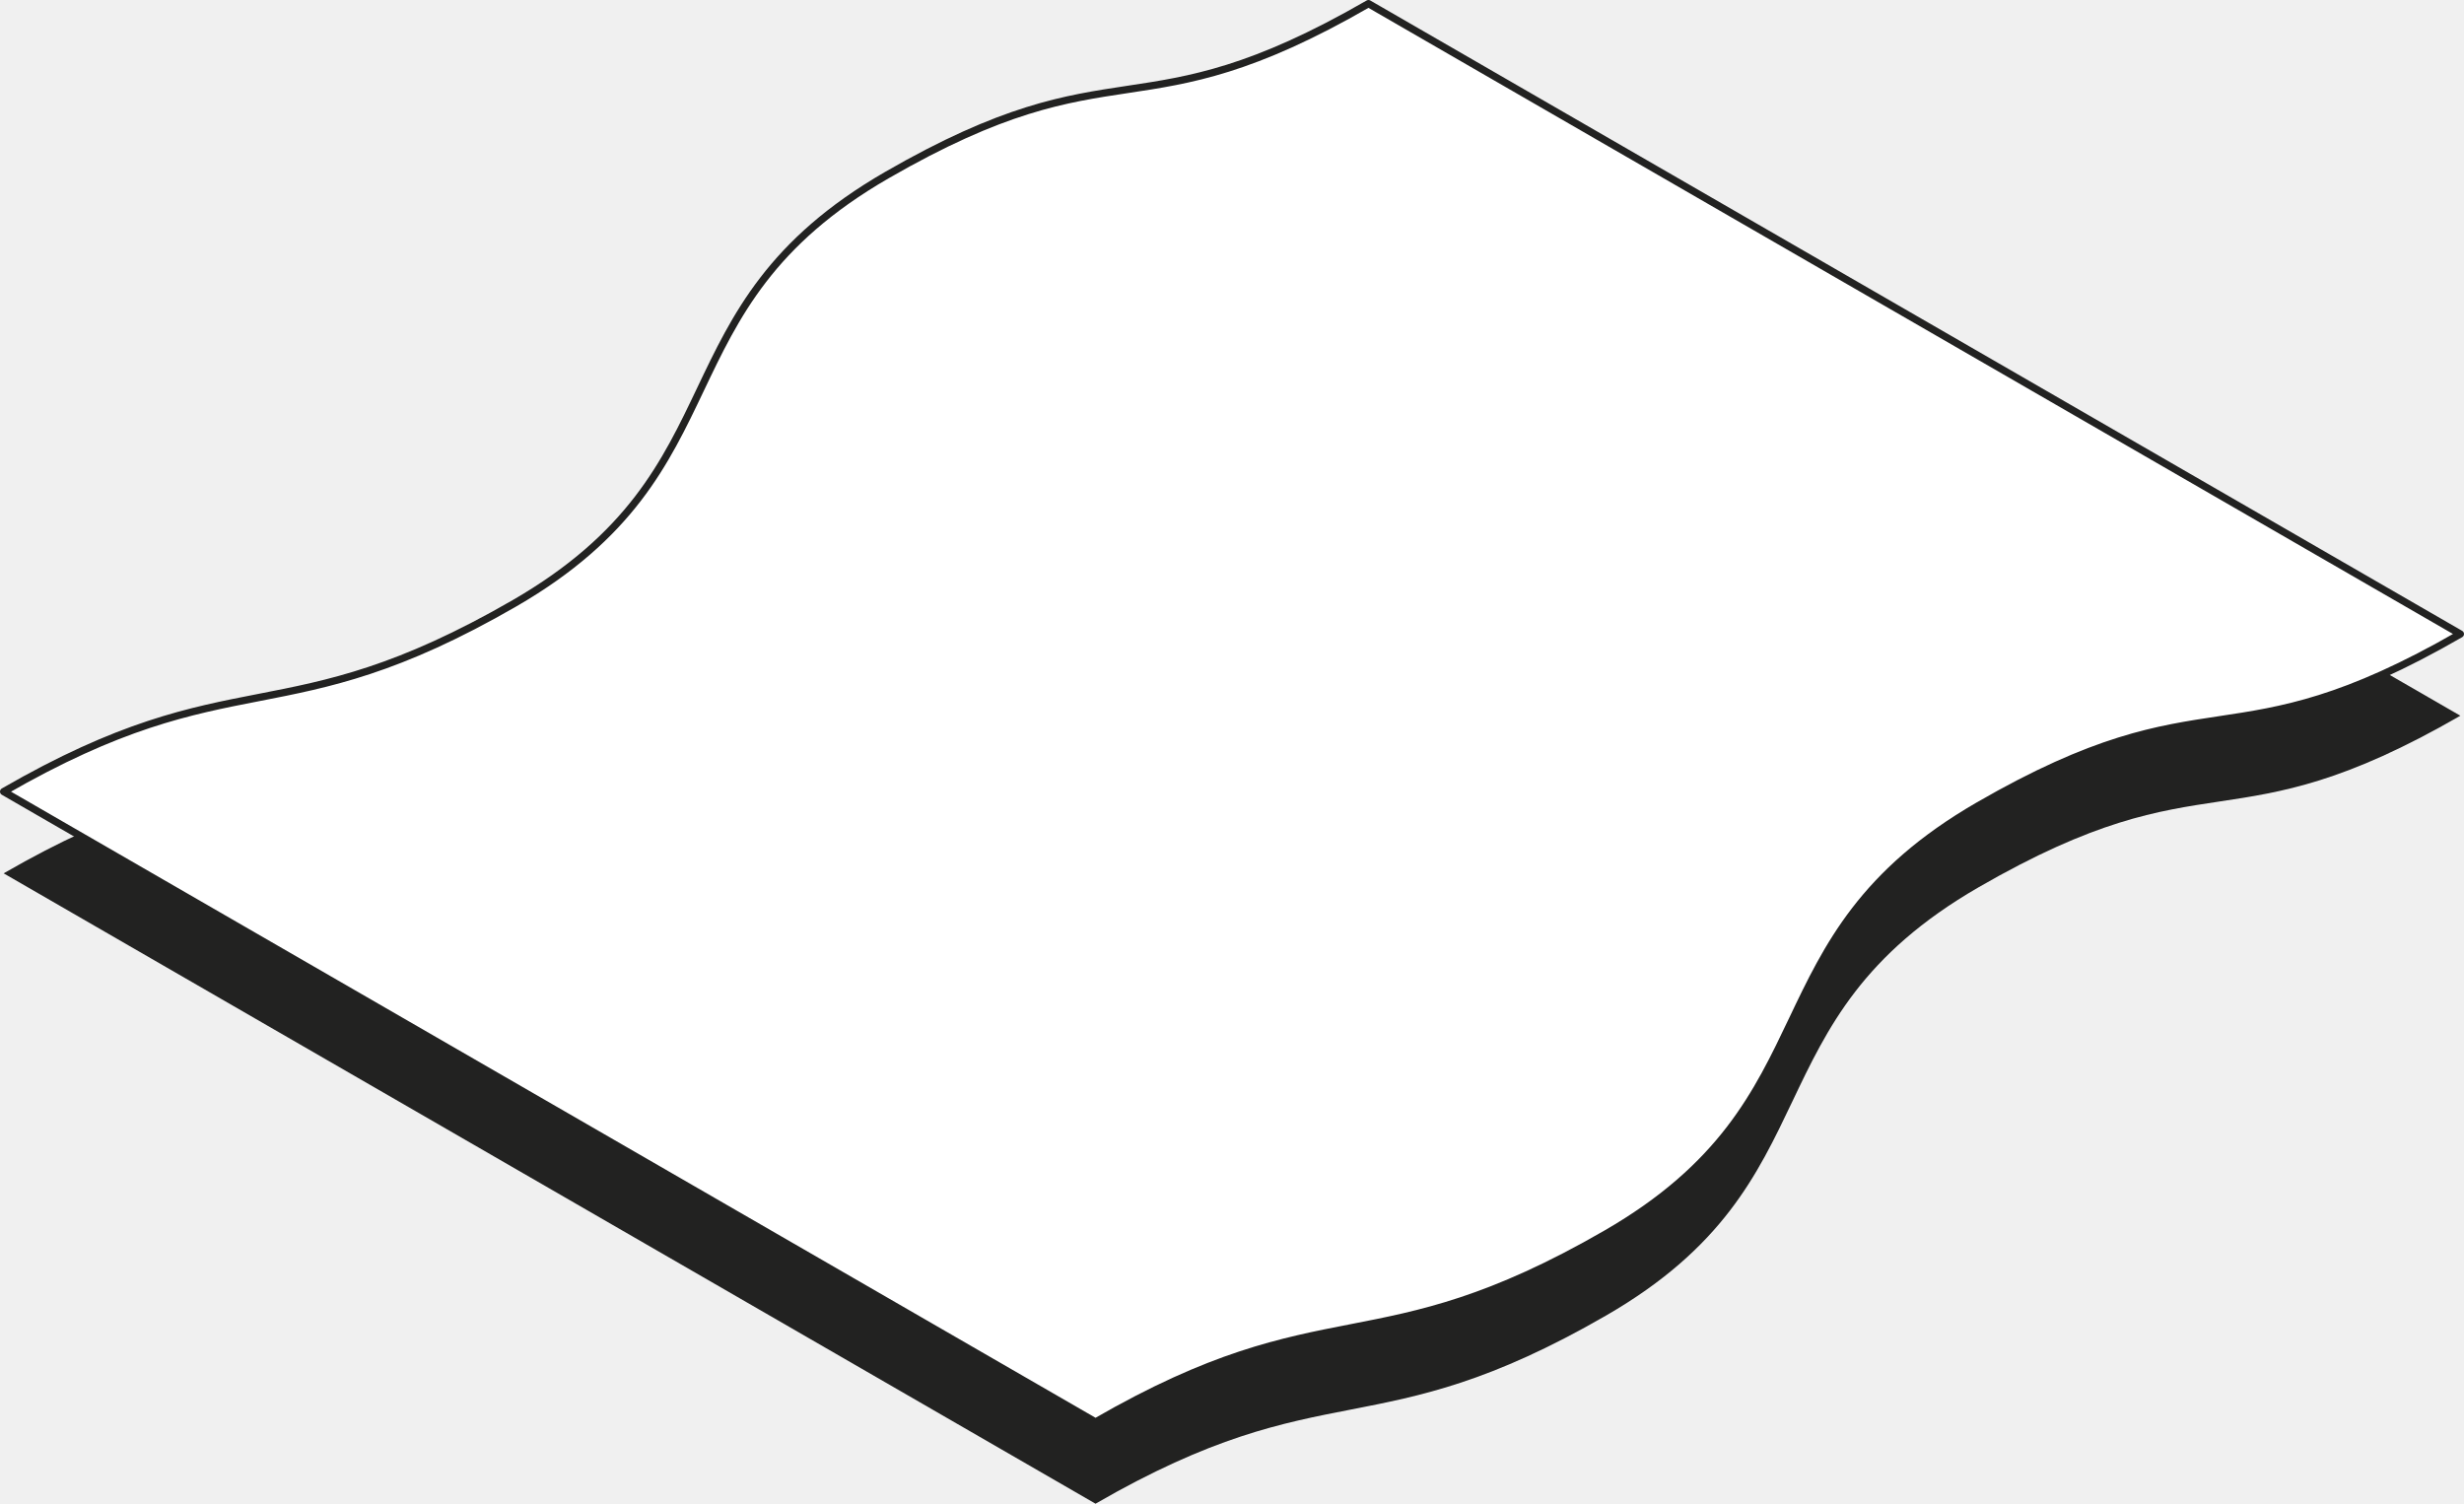
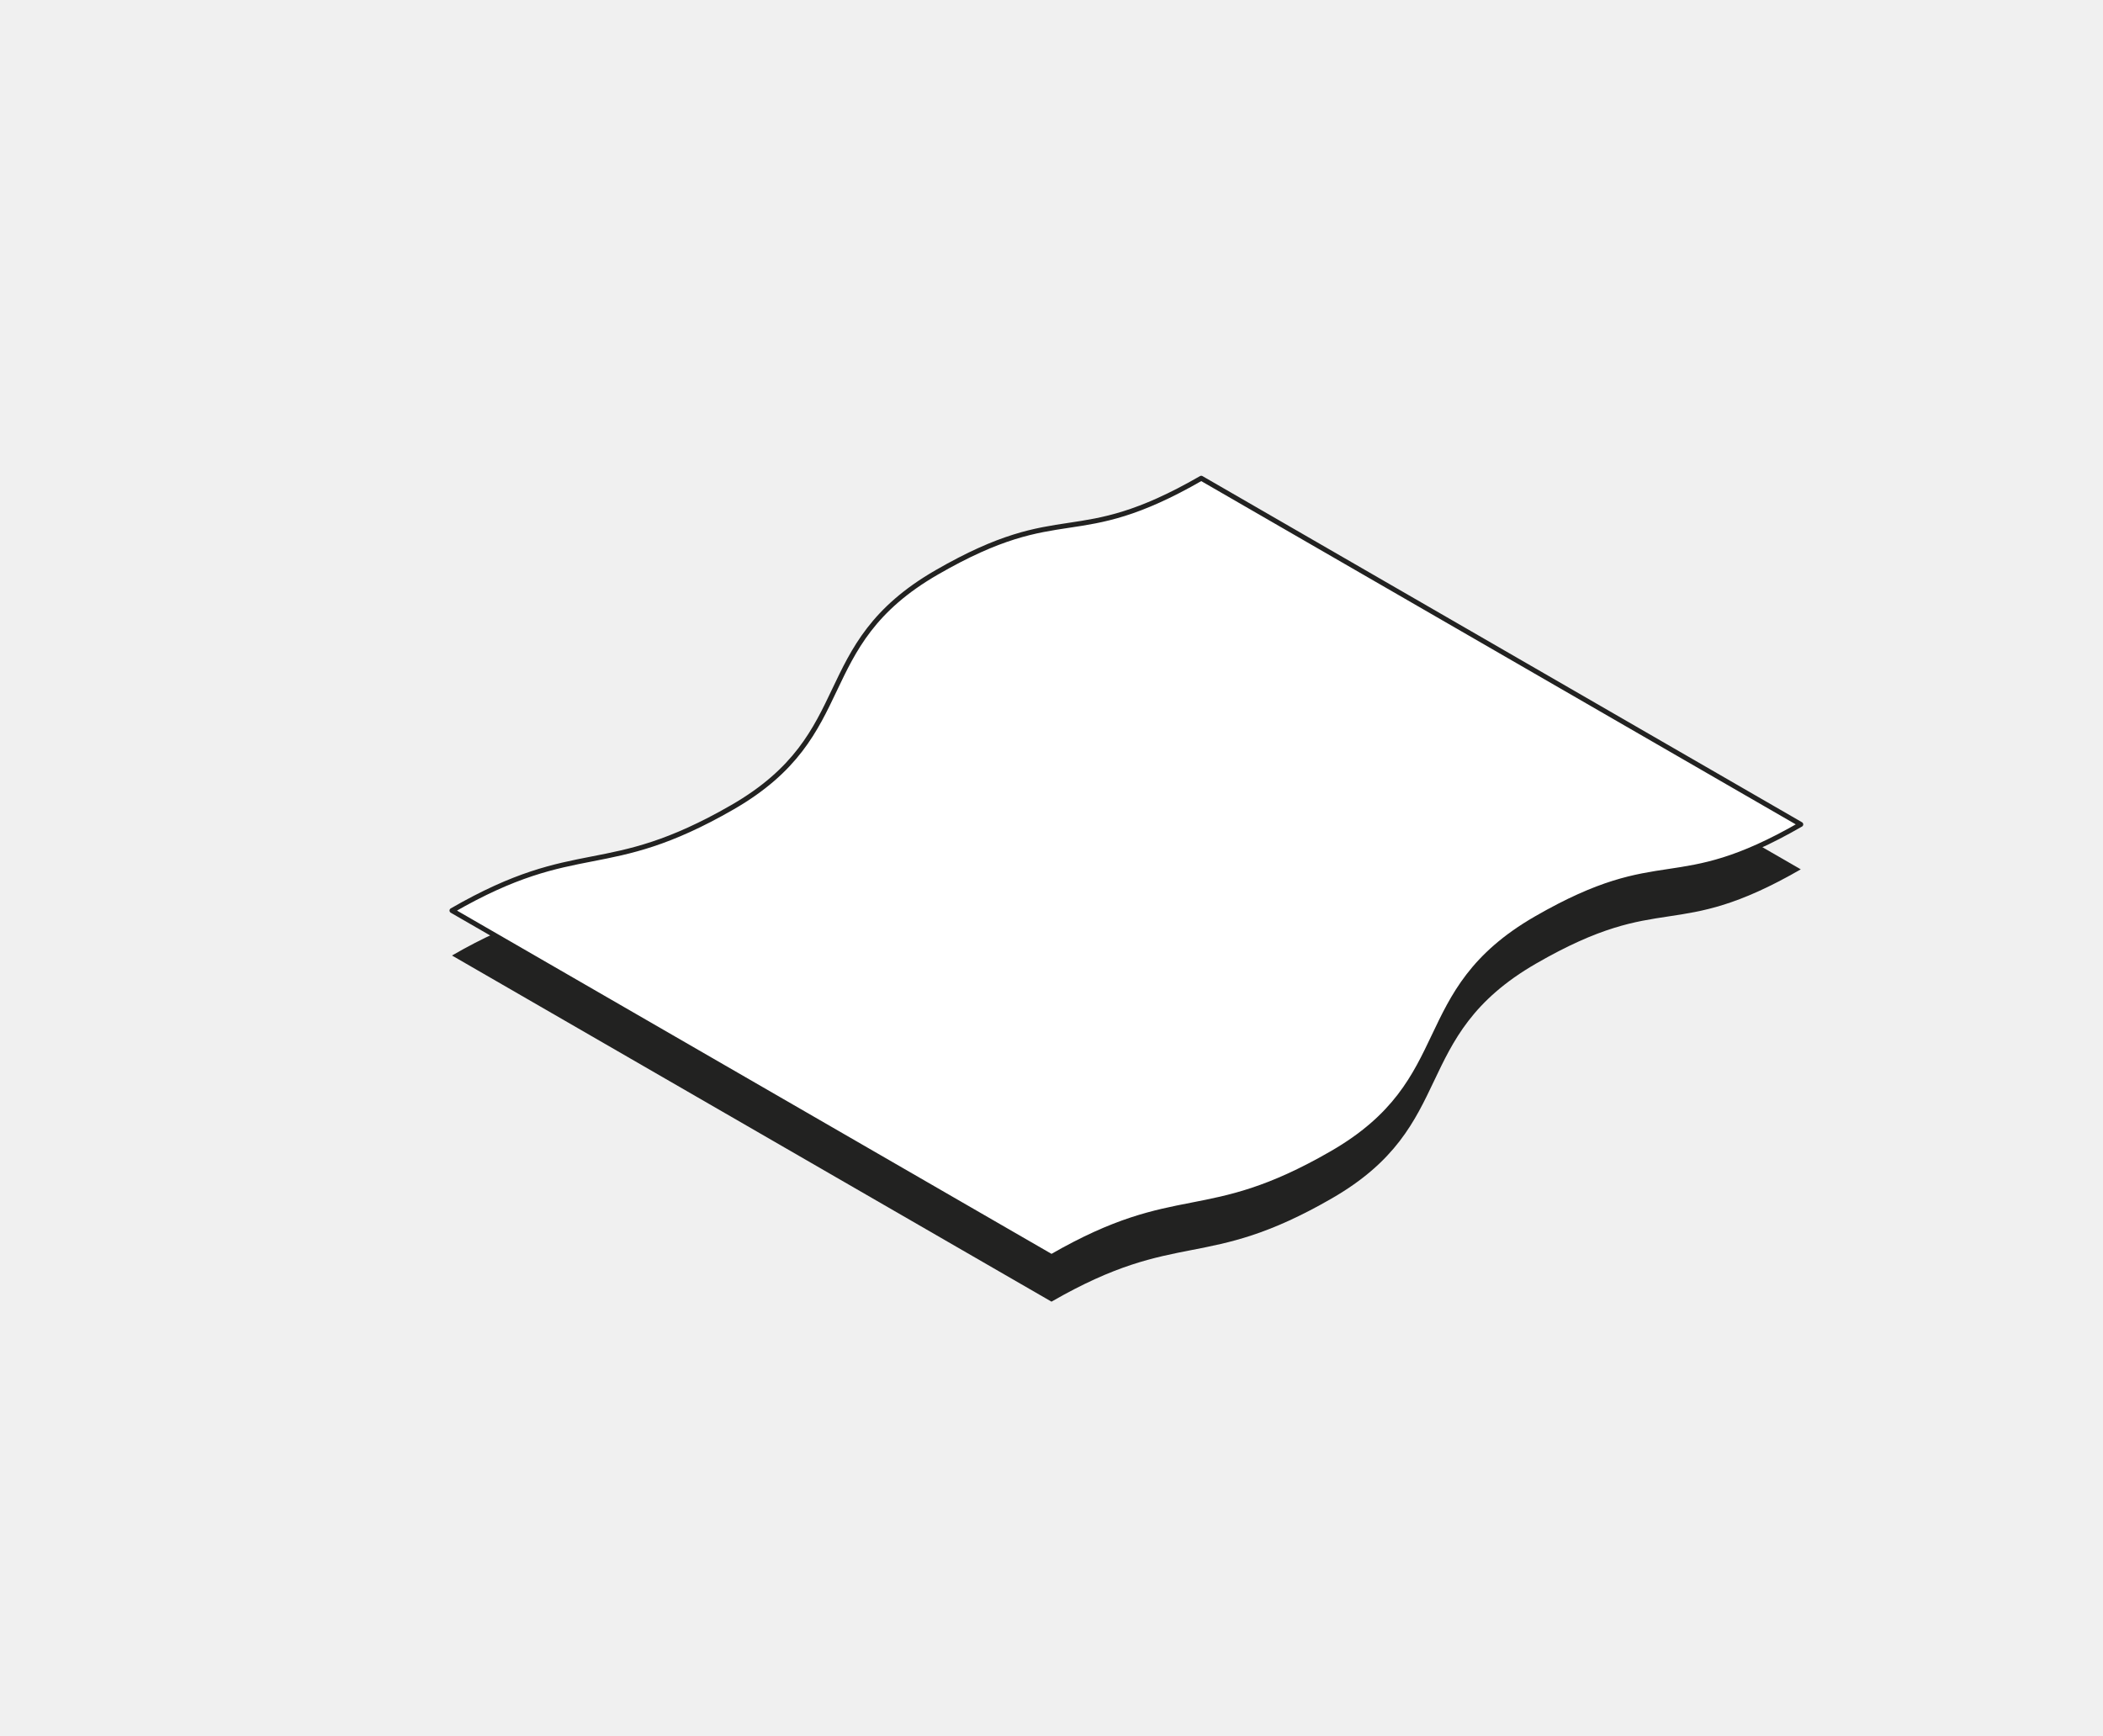
- <svg xmlns="http://www.w3.org/2000/svg" version="1.1" x="0px" y="0px" width="675.081px" height="411.985px" viewBox="0 0 675.081 411.985" style="enable-background:new 0 0 675.081 411.985;" xml:space="preserve">
-   <g id="Flag">
-     <g id="Flag_1_">
-       <path style="fill:#222221;" d="M374.931,23.388c-63.646,36.747-68.357,10.262-132.002,47.007    c-63.645,36.747-38.355,80.55-102,117.297C77.287,224.436,64.643,202.533,1,239.279l299.151,172.707    c63.642-36.744,76.287-14.842,139.93-51.586c63.645-36.744,38.354-80.551,101.998-117.297    c63.645-36.747,68.356-10.262,132.002-47.008L374.931,23.388z" />
-       <path style="fill:#FFFFFF;stroke:#222221;stroke-width:2;stroke-linecap:round;stroke-linejoin:round;stroke-miterlimit:10;" d="    M374.931,1c-63.646,36.746-68.357,10.262-132.002,47.007c-63.645,36.747-38.355,80.55-102,117.296    C77.287,202.046,64.643,180.144,1,216.891l299.151,172.707c63.642-36.744,76.287-14.842,139.93-51.586    c63.645-36.744,38.354-80.551,101.998-117.295c63.645-36.749,68.356-10.264,132.002-47.01L374.931,1z" />
+ <svg xmlns="http://www.w3.org/2000/svg" version="1.1" x="0px" y="0px" width="846.8px" height="698.8px" viewBox="0 0 846.8 698.8" style="enable-background:new 0 0 846.8 698.8;" xml:space="preserve">
+   <style type="text/css">
+ 
+ 	.st0{fill:#222221;stroke:#222221;stroke-width:2;stroke-linecap:round;stroke-linejoin:round;stroke-miterlimit:10;}
+ 	.st1{fill:none;stroke:#222221;stroke-width:2;stroke-linecap:round;stroke-linejoin:round;stroke-miterlimit:10;}
+ 	.st2{fill:#FFFFFF;stroke:#222221;stroke-width:2;stroke-linecap:round;stroke-linejoin:round;stroke-miterlimit:10;}
+ 	.st3{fill:#222221;}
+ 	.st4{display:inline;}
+ 	.st5{display:none;}
+ 
+ </style>
+   <g id="Ladder_1_" class="st5">
+     <g id="Ladder" class="st4">
+       <line class="st1" x1="363" y1="662.9" x2="363" y2="105.5" />
+       <line class="st1" x1="483.7" y1="593.3" x2="483.7" y2="35.8" />
+       <line class="st1" x1="363" y1="175.2" x2="483.7" y2="105.5" />
+       <line class="st1" x1="363" y1="244.9" x2="483.7" y2="175.2" />
+       <line class="st1" x1="363" y1="314.6" x2="483.7" y2="244.9" />
+       <line class="st1" x1="363" y1="384.2" x2="483.7" y2="314.6" />
+       <line class="st1" x1="363" y1="453.9" x2="483.7" y2="384.2" />
+       <line class="st1" x1="363" y1="523.6" x2="483.7" y2="453.9" />
+       <line class="st1" x1="363.1" y1="593.3" x2="483.7" y2="523.6" />
    </g>
  </g>
-   <g id="Layer_1">
- </g>
+   <g id="Files_1_" class="st5">
+     <g id="Files" class="st4">
+       <polygon class="st2" points="363,349.4 664.8,523.6 664.8,314.5 363.1,140.4   " />
+       <polygon class="st2" points="302.7,384.2 604.4,558.4 604.4,349.4 302.7,175.2   " />
+       <polygon class="st2" points="242.4,419.1 544.1,593.3 544.1,384.2 242.4,210   " />
+     </g>
+   </g>
+   <g id="Wide_Stairs_1_" class="st5">
+     <g id="Wide_Stairs" class="st4">
+       <polygon class="st2" points="121.7,419.1 604.4,140.4 664.8,175.2 182,453.9   " />
+       <polygon class="st0" points="182,453.9 182,523.6 664.8,244.9 664.8,175.2   " />
+       <polygon class="st2" points="182,523.6 664.8,244.9 725.1,279.7 242.4,558.4   " />
+       <polygon class="st0" points="242.4,558.4 242.4,628.1 725.1,349.4 725.1,279.7   " />
+     </g>
+   </g>
+   <g id="Bricks_1_" class="st5">
+     <g id="Bricks" class="st4">
+       <polygon class="st2" points="242.4,628.1 242.4,488.7 483.8,349.4 483.8,488.7   " />
+       <polygon class="st2" points="363,419.1 363,279.7 604.4,140.4 604.4,279.7   " />
+       <polygon class="st2" points="242.4,349.4 242.4,210 483.7,70.7 483.7,210   " />
+     </g>
+   </g>
+   <g id="Boxes_1_" class="st5">
+     <g id="Boxes" class="st4">
+       <g>
+         <polygon class="st2" points="242.4,419.1 121.7,349.4 121.7,279.7 242.4,349.4    " />
+         <polygon class="st0" points="242.4,349.4 423.4,244.9 302.7,175.2 121.7,279.7    " />
+         <polygon class="st2" points="242.4,419.1 242.4,349.4 423.4,244.9 423.4,314.6    " />
+       </g>
+       <g>
+         <polygon class="st2" points="242.4,349.4 121.7,279.7 121.7,210 242.4,279.7    " />
+         <polygon class="st2" points="242.4,279.7 423.4,175.2 302.7,105.5 121.7,210    " />
+         <polygon class="st2" points="242.4,349.4 242.4,279.7 423.4,175.2 423.4,244.9    " />
+       </g>
+       <g>
+         <polygon class="st2" points="363.1,488.8 242.4,419.1 242.4,349.4 363.1,419.1    " />
+         <polygon class="st0" points="363,419.1 544.1,314.6 423.4,244.9 242.4,349.4    " />
+         <polygon class="st2" points="363,488.7 363,419.1 544.1,314.6 544.1,384.2    " />
+       </g>
+       <g>
+         <polygon class="st2" points="363.1,419.1 242.4,349.4 242.4,279.7 363.1,349.4    " />
+         <polygon class="st2" points="363,349.4 544.1,244.9 423.4,175.2 242.4,279.7    " />
+         <polygon class="st0" points="363,419.1 363,349.4 544.1,244.9 544.1,314.6    " />
+       </g>
+       <g>
+         <polygon class="st2" points="483.7,558.4 363.1,488.8 363.1,419.1 483.7,488.7    " />
+         <polygon class="st2" points="483.7,488.8 664.8,384.2 544.1,314.6 363,419.1    " />
+         <polygon class="st0" points="483.7,558.4 483.7,488.7 664.8,384.2 664.8,453.9    " />
+       </g>
+     </g>
+   </g>
+   <g id="Pillar_1_" class="st5">
+     <g id="Pillar" class="st4">
+       <polygon class="st2" points="423.4,593.3 302.7,523.6 302.7,175.2 423.4,244.9   " />
+       <polygon class="st0" points="423.4,593.3 544.1,523.6 544.1,175.2 423.4,244.9   " />
+       <polygon class="st2" points="423.4,105.5 544.1,175.2 423.4,244.9 302.7,175.2   " />
+       <path class="st2" d="M483.7,378.1c-20.4-40.5-60.3-36-60.3-36l0,251.1l120.7-69.7v-79.4C507.5,441.1,504.1,418.6,483.7,378.1" />
+     </g>
+   </g>
+   <g id="Flag_1_">
+     <g id="Flag">
+       <path class="st3" d="M483.7,210.7c-51.4,29.6-55.2,8.3-106.5,37.9c-51.4,29.6-30.9,65-82.3,94.6c-51.4,29.6-61.6,12-112.9,41.6    l241.4,139.4c51.4-29.6,61.6-12,112.9-41.6c51.4-29.6,30.9-65,82.3-94.6c51.4-29.6,55.2-8.3,106.5-37.9L483.7,210.7z" />
+       <path class="st2" d="M483.7,192.6c-51.4,29.6-55.2,8.3-106.5,37.9c-51.4,29.6-30.9,65-82.3,94.6c-51.4,29.6-61.6,12-112.9,41.6    l241.4,139.4c51.4-29.6,61.6-12,112.9-41.6c51.4-29.6,30.9-65,82.3-94.6c51.4-29.6,55.2-8.3,106.5-37.9L483.7,192.6z" />
+     </g>
+   </g>
+   <g id="Beam_1_" class="st5">
+     <g id="Beam" class="st4">
+       <polygon class="st2" points="61.3,662.9 1,628.1 1,558.4 61.3,593.3   " />
+       <polygon class="st2" points="1,558.4 61.3,593.3 845.8,140.4 785.4,105.5   " />
+       <polygon class="st2" points="61.3,662.9 61.3,593.3 845.8,140.4 845.8,210   " />
+     </g>
+   </g>
+   <g id="Wall_1_" class="st5">
+     <g id="Wall" class="st4">
+       <polygon class="st0" points="725.1,697.8 785.5,662.9 785.5,384.2 725.1,419.1   " />
+       <polygon class="st2" points="785.5,384.2 725.1,419.1 121.7,70.7 182,35.8   " />
+       <polygon class="st2" points="725.1,419.1 121.7,70.7 121.7,349.4 725.1,697.8   " />
+     </g>
+   </g>
+   <g id="Stairs_1_" class="st5">
+     <g id="Stairs" class="st4">
+       <polygon class="st2" points="182,140.4 423.4,1 483.7,35.8 242.3,175.2   " />
+       <polygon class="st0" points="242.3,175.2 483.7,35.8 483.7,105.5 242.3,244.9   " />
+       <polygon class="st2" points="242.3,244.9 483.7,105.5 544,140.4 302.7,279.7   " />
+       <polygon class="st0" points="302.7,279.7 544,140.4 544,210 302.7,349.4   " />
+       <polygon class="st2" points="302.7,349.4 544.1,210 604.4,244.9 363,384.2   " />
+       <polygon class="st0" points="363,384.2 604.4,244.9 604.4,314.6 363,453.9   " />
+       <polygon class="st2" points="363,453.9 604.4,314.6 664.7,349.4 423.4,488.8   " />
+       <polygon class="st0" points="423.4,488.7 664.7,349.4 664.7,419.1 423.4,558.4   " />
+       <polygon class="st2" points="423.4,558.4 664.8,419.1 725.1,453.9 483.7,593.3   " />
+       <polygon class="st0" points="483.7,593.3 725.1,453.9 725.1,523.6 483.7,662.9   " />
+       <polyline class="st2" points="182,140.4 242.3,175.2 242.3,244.9 302.7,279.7 302.7,349.4 363,384.2 363,453.9 423.4,488.8     423.4,558.4 483.7,593.3 483.7,662.9 182,488.8 182,140.4   " />
+     </g>
+   </g>
+   <g id="Floor_1_" class="st5">
+     <g id="Floor" class="st4">
+       <polygon class="st2" points="363.1,523.6 121.7,384.2 121.7,349.4 363.1,488.8   " />
+       <polygon class="st0" points="363.1,523.6 725.1,314.6 725.1,279.7 363,488.8   " />
+       <polygon class="st2" points="363.1,488.7 725.1,279.7 483.7,140.4 121.7,349.4   " />
+     </g>
+   </g>
+   <g id="Corner_1_" class="st5">
+     <g id="Corner" class="st4">
+       <polygon class="st2" points="182,314.5 302.7,384.2 423.4,314.6 544.1,384.2 664.8,314.5 423.4,175.2   " />
+       <polygon class="st0" points="544.1,523.6 544.1,384.2 664.8,314.5 664.8,453.9   " />
+       <polygon class="st2" points="544.1,523.6 544.1,384.2 423.4,314.5 423.4,453.9   " />
+       <polygon class="st2" points="302.7,523.6 302.7,384.2 182,314.5 182,453.9   " />
+       <polygon class="st0" points="302.7,523.6 302.7,384.2 423.4,314.5 423.4,453.9   " />
+     </g>
+   </g>
</svg>
